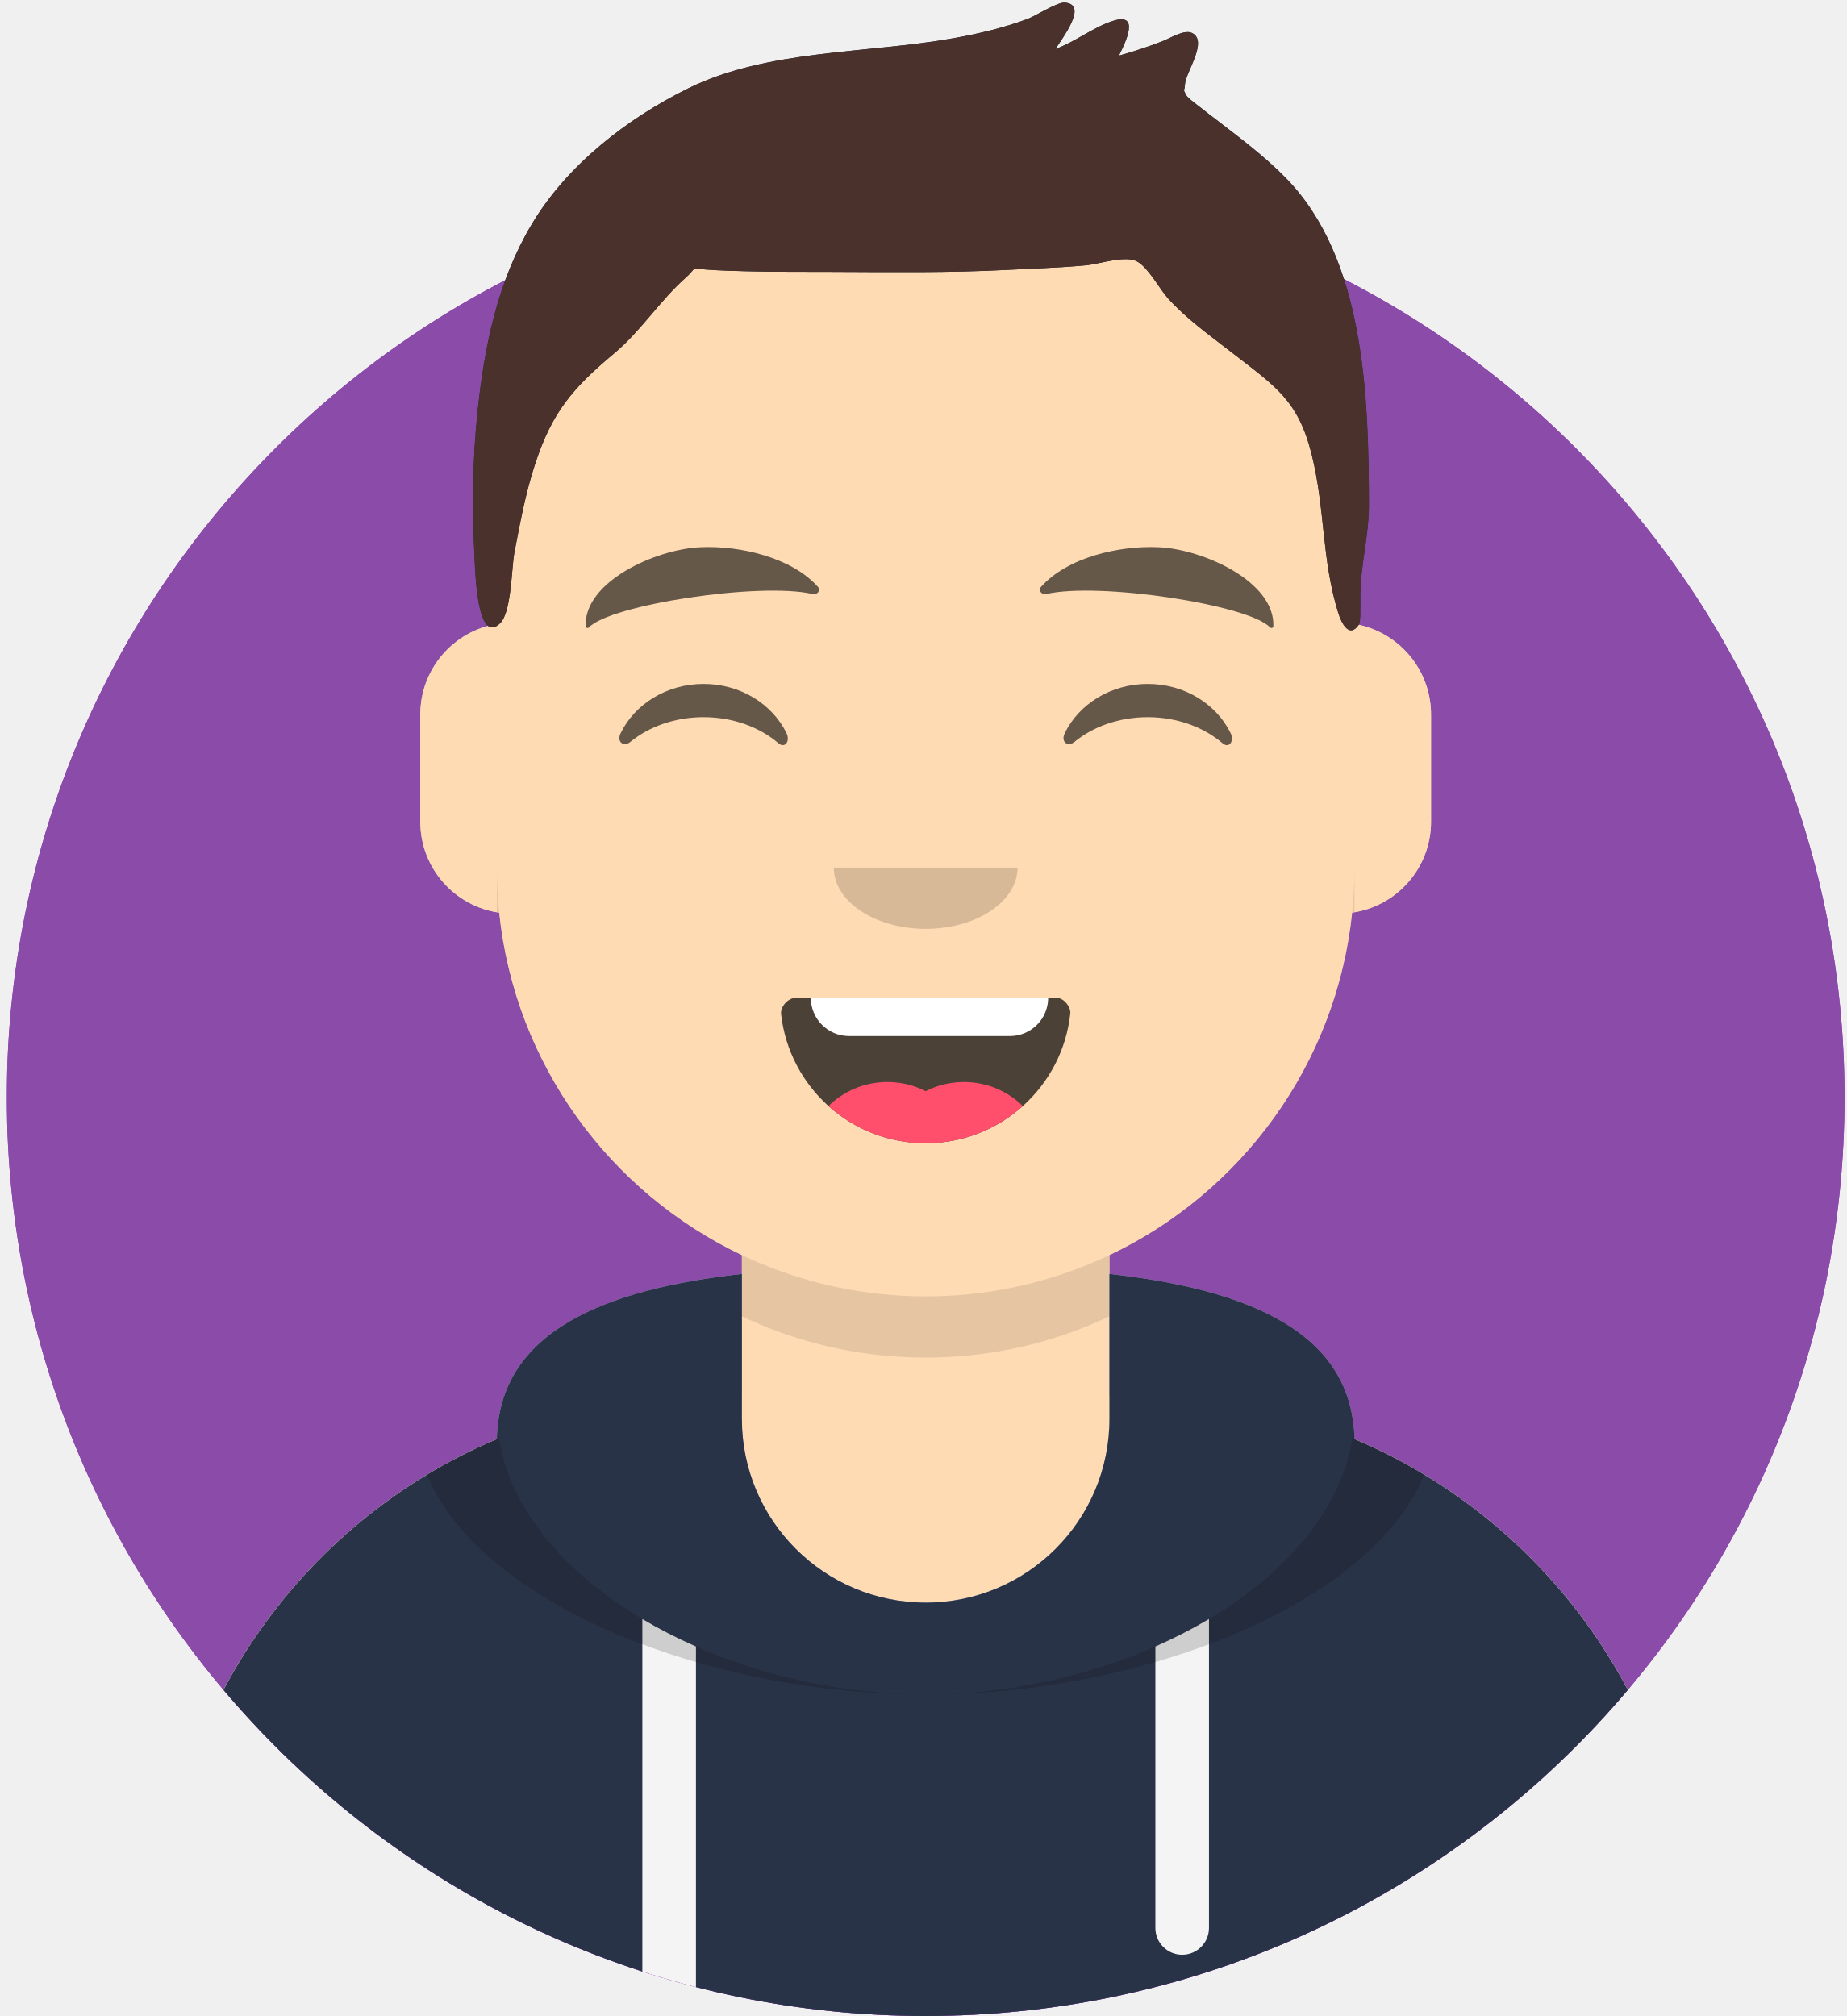
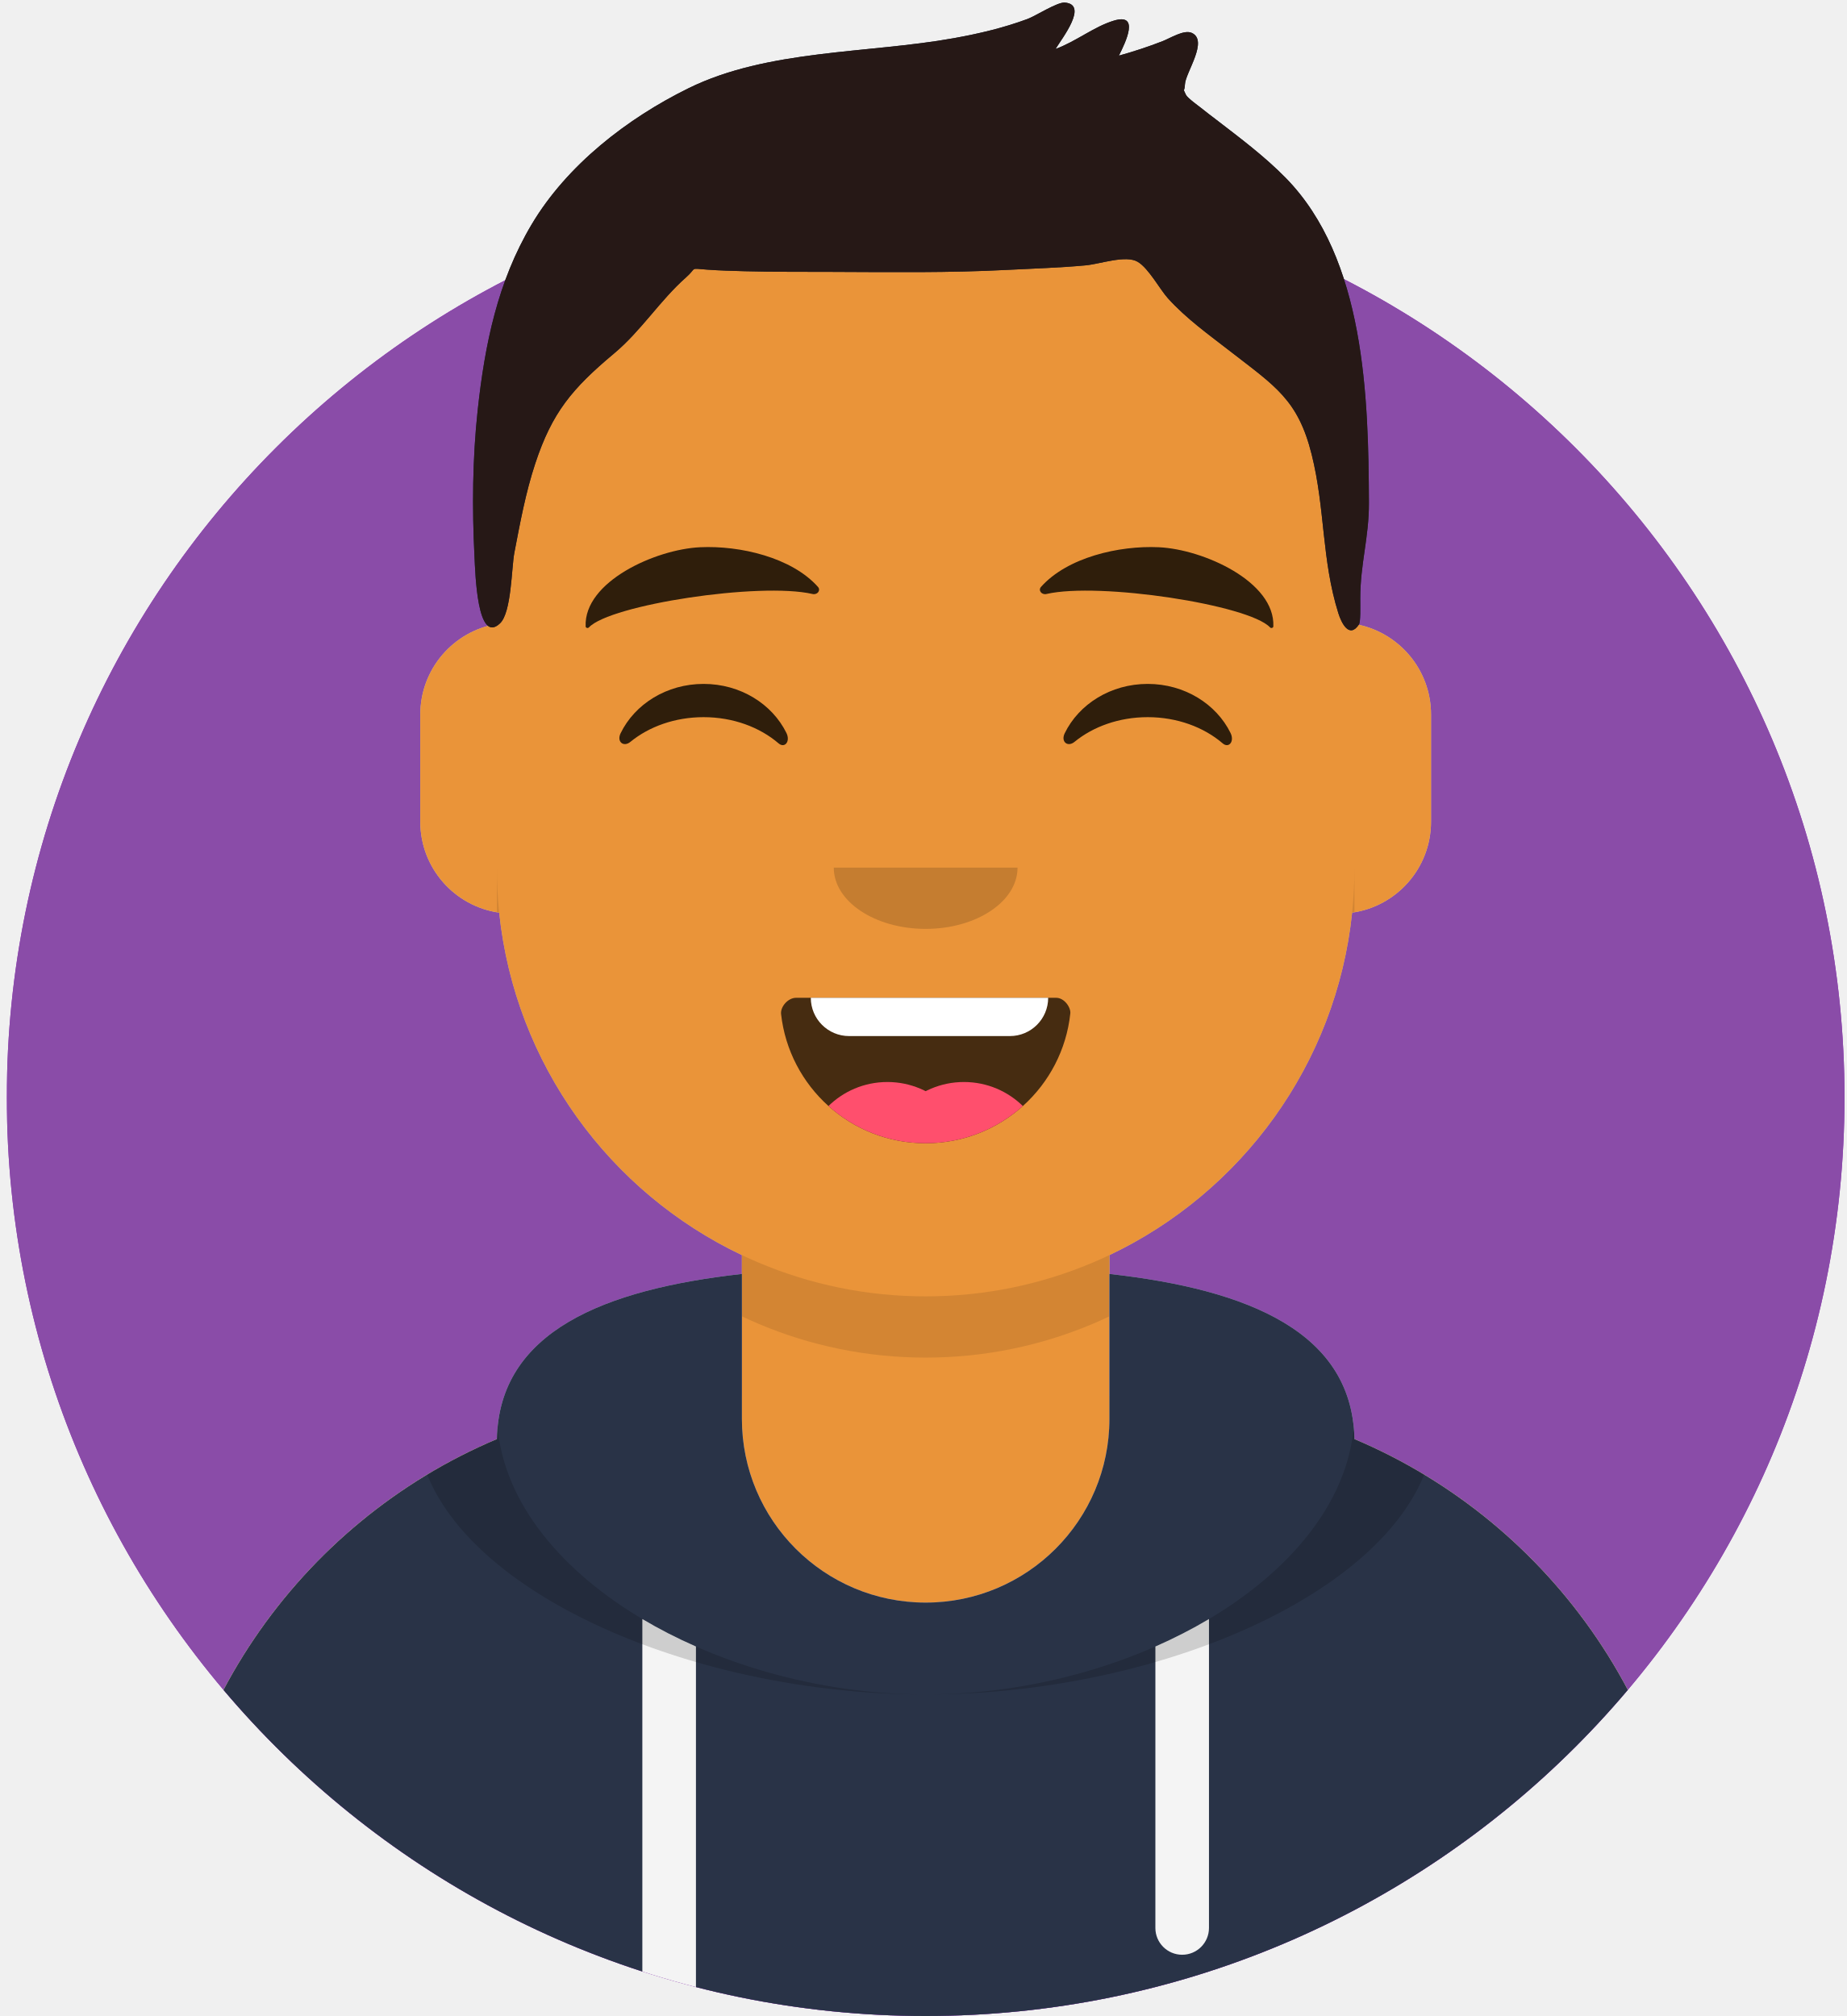
<svg xmlns="http://www.w3.org/2000/svg" xmlns:xlink="http://www.w3.org/1999/xlink" width="217px" height="237px" viewBox="0 0 217 237" version="1.1">
  <defs>
    <circle id="path-1" cx="108" cy="108" r="108" />
    <path d="M-3.19744231e-14,144 L-3.19744231e-14,-1.42108547e-14 L237.6,-1.42108547e-14 L237.6,144 L226.8,144 C226.8,203.647 178.447,252 118.8,252 C59.153,252 10.8,203.647 10.8,144 L10.8,144 L-3.19744231e-14,144 Z" id="path-3" />
    <path d="M90,0 C117.835,-5.11323436e-15 140.4,22.565 140.4,50.4 L140.401,55.949 C145.508,56.807 149.4,61.249 149.4,66.6 L149.4,79.2 C149.4,84.647 145.367,89.152 140.125,89.893 C138.265,107.718 127.114,122.78 111.601,130.149 L111.6,146.7 L115.2,146.7 C150.988,146.7 180,175.712 180,211.5 L180,219.6 L0,219.6 L0,211.5 C-4.38277231e-15,175.712 29.012,146.7 64.8,146.7 L68.4,146.7 L68.4,130.15 C52.886,122.78 41.735,107.718 39.875,89.893 C34.633,89.152 30.6,84.647 30.6,79.2 L30.6,66.6 C30.6,61.249 34.492,56.806 39.6,55.949 L39.6,50.4 C39.6,22.565 62.165,5.11323436e-15 90,0 Z" id="path-5" />
    <path d="M140.401,11.764 C156.691,13.587 169.2,18.597 169.2,31.569 L169.194,31.18 C192.467,41.01 208.8,64.047 208.8,90.9 L208.8,99 L28.8,99 L28.8,90.9 C28.8,64.047 45.133,41.01 68.406,31.18 C68.653,18.496 81.073,13.568 97.2,11.764 L97.2,28.8 C97.2,40.729 106.871,50.4 118.8,50.4 C130.729,50.4 140.4,40.729 140.4,28.8 L140.4,28.8 Z" id="path-7" />
    <path d="M31.606,13.615 C32.558,22.158 39.803,28.8 48.6,28.8 C57.424,28.8 64.687,22.117 65.603,13.536 C65.676,12.845 64.905,11.7 63.938,11.7 C50.534,11.7 40.264,11.7 33.378,11.7 C32.406,11.7 31.511,12.761 31.606,13.615 Z" id="path-9" />
    <rect id="path-11" x="0" y="0" width="237.6" height="252" />
    <path d="M118.135,20.928 C115.651,18.39 112.767,16.236 109.962,14.076 C109.343,13.6 108.715,13.135 108.109,12.641 C107.972,12.528 106.563,11.519 106.394,11.148 C105.988,10.254 106.224,10.95 106.28,9.884 C106.35,8.535 109.1,4.727 107.048,3.854 C106.146,3.47 104.536,4.492 103.67,4.83 C101.977,5.49 100.263,6.054 98.512,6.54 C99.351,4.869 100.95,1.524 97.944,2.419 C95.603,3.116 93.421,4.91 91.068,5.753 C91.847,4.477 94.96,0.523 92.147,0.302 C91.271,0.233 88.724,1.875 87.782,2.226 C84.959,3.275 82.075,3.953 79.111,4.487 C69.033,6.304 57.248,5.786 47.923,10.374 C40.735,13.911 33.636,19.4 29.484,26.389 C25.481,33.125 23.984,40.498 23.146,48.217 C22.532,53.882 22.482,59.738 22.769,65.424 C22.863,67.287 23.073,75.874 25.779,73.273 C27.127,71.978 27.117,66.745 27.457,64.974 C28.133,61.451 28.783,57.911 29.91,54.5 C31.895,48.49 34.238,45.687 39.184,41.547 C42.359,38.89 44.588,35.3 47.625,32.62 C48.99,31.416 47.949,31.542 50.143,31.7 C51.616,31.806 53.097,31.846 54.574,31.885 C57.99,31.974 61.412,31.951 64.829,31.963 C71.711,31.988 78.561,32.085 85.437,31.725 C88.492,31.565 91.556,31.478 94.603,31.195 C96.306,31.038 99.326,29.947 100.728,30.78 C102.01,31.543 103.342,34.034 104.263,35.054 C106.438,37.464 109.032,39.305 111.576,41.282 C116.881,45.403 119.559,46.98 121.17,53.421 C122.775,59.838 122.325,65.791 124.312,72.106 C124.662,73.217 125.586,75.13 126.726,73.415 C126.937,73.096 126.883,71.345 126.883,70.337 C126.883,66.27 127.913,63.218 127.9,59.123 C127.849,46.674 127.447,30.442 118.135,20.928 Z" id="path-13" />
  </defs>
  <g id="Website" stroke="none" stroke-width="1" fill="none" fill-rule="evenodd">
    <g id="mf-avatar" transform="translate(-10, -15)">
      <g id="Circle" transform="translate(10.8, 36)">
        <mask id="mask-2" fill="white">
          <use xlink:href="#path-1" />
        </mask>
        <use id="Circle-Background" fill="#972dc2" xlink:href="#path-1" />
        <g id="🖍-Circle-Color" mask="url(#mask-2)" fill="#8a4ca8">
          <rect id="🖍Color" x="0" y="0" width="216.445" height="216" />
        </g>
      </g>
      <mask id="mask-4" fill="white">
        <use xlink:href="#path-3" />
      </mask>
      <g id="Mask" />
      <g id="Avataaar" mask="url(#mask-4)">
        <g id="Body" transform="translate(28.8, 32.4)">
          <mask id="mask-6" fill="white">
            <use xlink:href="#path-5" />
          </mask>
          <use fill="#D0C6AC" xlink:href="#path-5" />
-           <g id="Skin/👶🏻-05-Pale" mask="url(#mask-6)" fill="#FFDBB4">
+           <g id="Skin/👶🏻-05-Pale" mask="url(#mask-6)" fill="#ea9439">
            <g transform="translate(-28.8, 0)" id="Color">
              <rect x="0" y="0" width="238.384" height="220.355" />
            </g>
          </g>
          <path d="M39.6,84.6 C39.6,112.435 62.165,135 90,135 C117.835,135 140.4,112.435 140.4,84.6 L140.4,84.6 L140.4,91.8 C140.4,119.635 117.835,142.2 90,142.2 C62.165,142.2 39.6,119.635 39.6,91.8 Z" id="Neck-Shadow" fill-opacity="0.1" fill="#000000" mask="url(#mask-6)" />
        </g>
        <g id="Clothing/Hoodie" transform="translate(0, 153)">
          <mask id="mask-8" fill="white">
            <use xlink:href="#path-7" />
          </mask>
          <use id="Hoodie" fill="#B7C1DB" fill-rule="evenodd" xlink:href="#path-7" />
          <g id="Color/Palette/Slate" mask="url(#mask-8)" fill="#293347" fill-rule="evenodd">
            <rect id="🖍Color" x="0" y="0" width="238.491" height="99" />
          </g>
          <path d="M91.8,55.565 L91.8,99 L85.5,99 L85.499,52.335 C87.483,53.514 89.592,54.594 91.8,55.565 Z M152.101,52.334 L152.1,88.65 C152.1,90.39 150.69,91.8 148.95,91.8 C147.21,91.8 145.8,90.39 145.8,88.65 L145.801,55.565 C148.009,54.594 150.118,53.513 152.101,52.334 Z" id="Straps" fill="#F4F4F4" fill-rule="evenodd" mask="url(#mask-8)" />
          <path d="M155.733,11.451 C169.28,14.013 178.65,19.118 178.65,29.077 C178.65,46.818 148.916,61.2 118.8,61.2 C88.684,61.2 58.95,46.818 58.95,29.077 C58.95,19.118 68.32,14.013 81.867,11.451 C73.689,14.466 68.4,19.534 68.4,27.969 C68.4,46.322 93.439,61.2 118.8,61.2 C144.161,61.2 169.2,46.322 169.2,27.969 C169.2,19.71 164.13,14.679 156.241,11.642 Z" id="Shadow" fill-opacity="0.16" fill="#000000" fill-rule="evenodd" mask="url(#mask-8)" />
        </g>
        <g id="Face" transform="translate(68.4, 73.8)">
          <g id="Mouth/Smile" transform="translate(1.8, 46.8)">
            <mask id="mask-10" fill="white">
              <use xlink:href="#path-9" />
            </mask>
            <use id="Mouth" fill-opacity="0.7" fill="#000000" fill-rule="evenodd" xlink:href="#path-9" />
            <path d="M39.6,1.8 L58.5,1.8 C60.985,1.8 63,3.815 63,6.3 L63,11.7 C63,14.185 60.985,16.2 58.5,16.2 L39.6,16.2 C37.115,16.2 35.1,14.185 35.1,11.7 L35.1,6.3 C35.1,3.815 37.115,1.8 39.6,1.8 Z" id="Teeth" fill="#FFFFFF" fill-rule="evenodd" mask="url(#mask-10)" />
            <g id="Tongue" stroke-width="1" fill-rule="evenodd" mask="url(#mask-10)" fill="#FF4F6D">
              <g transform="translate(34.2, 21.6)">
                <circle cx="9.9" cy="9.9" r="9.9" />
                <circle cx="18.9" cy="9.9" r="9.9" />
              </g>
            </g>
          </g>
          <g id="Nose/Default" transform="translate(25.2, 36)" fill="#000000" fill-opacity="0.16">
            <path d="M14.4,7.2 C14.4,11.176 19.235,14.4 25.2,14.4 L25.2,14.4 C31.165,14.4 36,11.176 36,7.2" id="Nose" />
          </g>
-           <g id="Eyes/Happy-😁" transform="translate(0, 7.2)" fill="#000000" fill-opacity="0.6">
+           <g id="Eyes/Happy-😁" transform="translate(0, 7.2)" fill="#000000" fill-opacity="0.8">
            <path d="M14.544,20.203 C16.206,16.784 19.948,14.4 24.298,14.4 C28.632,14.4 32.363,16.767 34.034,20.166 C34.53,21.176 33.824,22.003 33.112,21.39 C30.906,19.494 27.773,18.309 24.298,18.309 C20.931,18.309 17.886,19.421 15.694,21.214 C14.892,21.87 14.058,21.203 14.544,20.203 Z" id="Squint" />
            <path d="M66.744,20.203 C68.406,16.784 72.148,14.4 76.498,14.4 C80.832,14.4 84.563,16.767 86.234,20.166 C86.73,21.176 86.024,22.003 85.312,21.39 C83.106,19.494 79.973,18.309 76.498,18.309 C73.131,18.309 70.086,19.421 67.894,21.214 C67.092,21.87 66.258,21.203 66.744,20.203 Z" id="Squint" />
          </g>
-           <g id="Eyebrow/Natural/Default-Natural" fill="#000000" fill-opacity="0.6">
+           <g id="Eyebrow/Natural/Default-Natural" fill="#000000" fill-opacity="0.8">
            <path d="M23.435,5.589 C18.25,6.285 10.164,10.805 10.84,16.036 C10.862,16.207 11.121,16.261 11.233,16.118 C13.471,13.248 30.774,9.033 37.075,9.913 C37.652,9.994 38.032,9.399 37.639,9.027 C34.269,5.845 28.08,4.961 23.435,5.589" id="Eyebrow" transform="translate(24.3, 10.8) rotate(5) translate(-24.3, -10.8) " />
            <path d="M76.535,5.589 C71.35,6.285 63.264,10.805 63.94,16.036 C63.962,16.207 64.221,16.261 64.333,16.118 C66.571,13.248 83.874,9.033 90.175,9.913 C90.752,9.994 91.132,9.399 90.739,9.027 C87.369,5.845 81.18,4.961 76.535,5.589" id="Eyebrow" transform="translate(77.4, 10.8) scale(-1, 1) rotate(5) translate(-77.4, -10.8) " />
          </g>
        </g>
        <g id="Top">
          <mask id="mask-12" fill="white">
            <use xlink:href="#path-11" />
          </mask>
          <g id="Mask" />
          <g mask="url(#mask-12)">
            <g transform="translate(43, 15)">
              <mask id="mask-14" fill="white">
                <use xlink:href="#path-13" />
              </mask>
              <use id="Short-Hair" stroke="none" fill="#1F3140" fill-rule="evenodd" xlink:href="#path-13" />
              <g id="Color/Hair/Brown-Dark" stroke="none" fill="none" mask="url(#mask-14)" fill-rule="evenodd">
-                 <g transform="translate(-43.1, -15)" fill="#4A312C" id="Color">
+                 <g transform="translate(-43.1, -15)" fill="#261816" id="Color">
                  <rect x="0" y="0" width="239.107" height="252.406" />
                </g>
              </g>
            </g>
          </g>
        </g>
      </g>
    </g>
  </g>
</svg>
